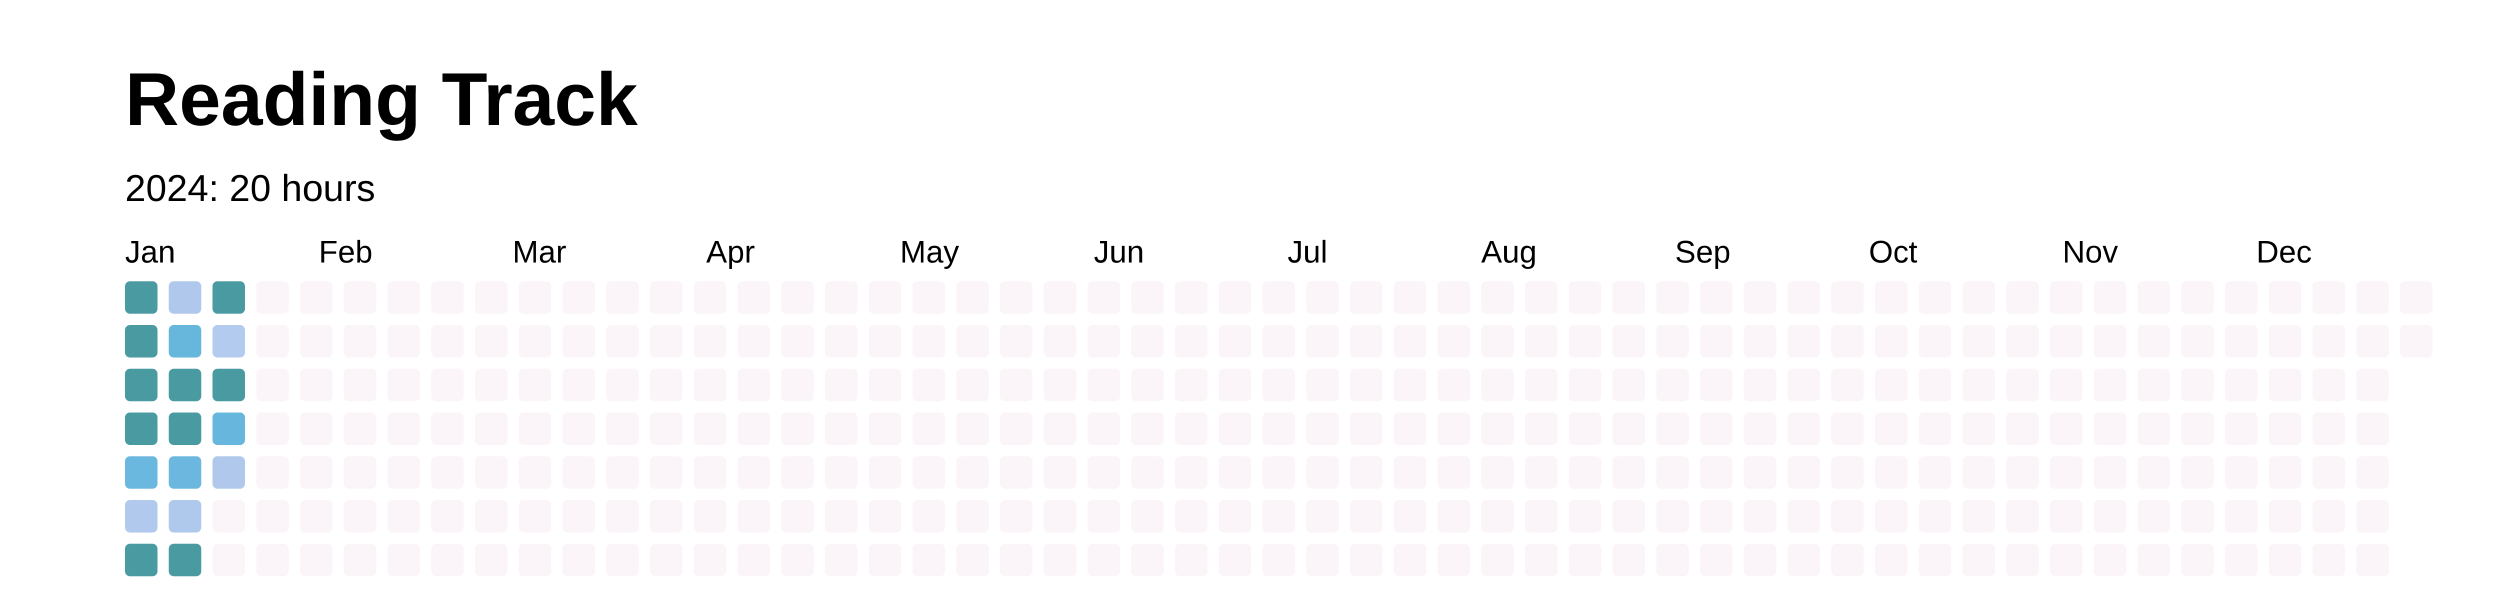
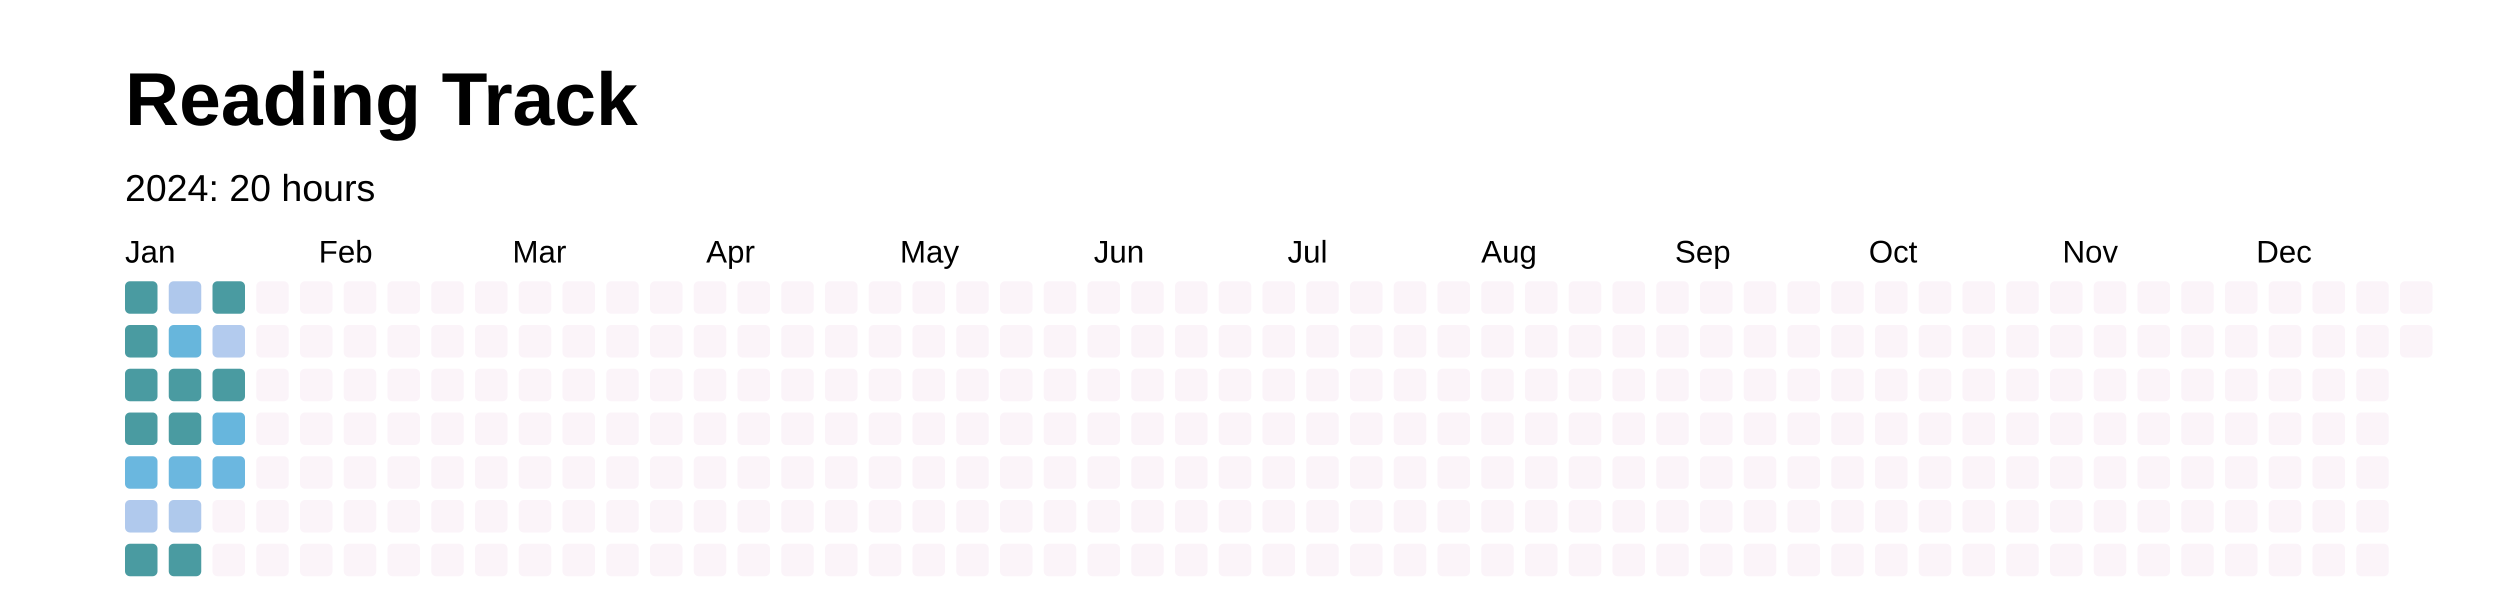
<svg xmlns="http://www.w3.org/2000/svg" baseProfile="full" height="48mm" version="1.1" viewBox="0,0,200,48" width="200mm">
  <defs />
  <rect fill="#FFFFFF" height="48" width="200" x="0" y="0" />
  <text fill="#000000" style="font-size:6px; font-family:Arial; font-weight:bold;" x="10" y="10">Reading Track</text>
  <text dominant-baseline="hanging" fill="#000000" style="font-size:3.0px; font-family:Arial;" x="10" y="14">2024: 20 hours</text>
  <text fill="#000000" style="font-size:2.5px; font-family:Arial" x="10.0" y="21.0">Jan</text>
  <text fill="#000000" style="font-size:2.5px; font-family:Arial" x="25.5" y="21.0">Feb</text>
  <text fill="#000000" style="font-size:2.5px; font-family:Arial" x="41.0" y="21.0">Mar</text>
  <text fill="#000000" style="font-size:2.5px; font-family:Arial" x="56.5" y="21.0">Apr</text>
  <text fill="#000000" style="font-size:2.5px; font-family:Arial" x="72.0" y="21.0">May</text>
  <text fill="#000000" style="font-size:2.5px; font-family:Arial" x="87.5" y="21.0">Jun</text>
  <text fill="#000000" style="font-size:2.5px; font-family:Arial" x="103.0" y="21.0">Jul</text>
  <text fill="#000000" style="font-size:2.5px; font-family:Arial" x="118.5" y="21.0">Aug</text>
  <text fill="#000000" style="font-size:2.5px; font-family:Arial" x="134.0" y="21.0">Sep</text>
  <text fill="#000000" style="font-size:2.5px; font-family:Arial" x="149.5" y="21.0">Oct</text>
  <text fill="#000000" style="font-size:2.5px; font-family:Arial" x="165.0" y="21.0">Nov</text>
  <text fill="#000000" style="font-size:2.5px; font-family:Arial" x="180.5" y="21.0">Dec</text>
  <rect fill="#4a9ba1" height="2.6" rx="0.4" ry="0.4" width="2.6" x="10.0" y="22.5" />
  <rect fill="#4a9ba1" height="2.6" rx="0.4" ry="0.4" width="2.6" x="10.0" y="26.0" />
  <rect fill="#4a9ba1" height="2.6" rx="0.4" ry="0.4" width="2.6" x="10.0" y="29.5" />
  <rect fill="#4a9ba1" height="2.6" rx="0.4" ry="0.4" width="2.6" x="10.0" y="33.0" />
  <rect fill="#6ab7df" height="2.6" rx="0.4" ry="0.4" width="2.6" x="10.0" y="36.5" />
  <rect fill="#b0c9ed" height="2.6" rx="0.4" ry="0.4" width="2.6" x="10.0" y="40.0" />
  <rect fill="#4a9ba1" height="2.6" rx="0.4" ry="0.4" width="2.6" x="10.0" y="43.5" />
  <rect fill="#afc8ec" height="2.6" rx="0.4" ry="0.4" width="2.6" x="13.5" y="22.5" />
  <rect fill="#67b6dc" height="2.6" rx="0.4" ry="0.4" width="2.6" x="13.5" y="26.0" />
  <rect fill="#4a9ba1" height="2.6" rx="0.4" ry="0.4" width="2.6" x="13.5" y="29.5" />
  <rect fill="#4a9ba1" height="2.6" rx="0.4" ry="0.4" width="2.6" x="13.5" y="33.0" />
  <rect fill="#6bb7df" height="2.6" rx="0.4" ry="0.4" width="2.6" x="13.5" y="36.5" />
  <rect fill="#afc9ec" height="2.6" rx="0.4" ry="0.4" width="2.6" x="13.5" y="40.0" />
  <rect fill="#4a9ba1" height="2.6" rx="0.4" ry="0.4" width="2.6" x="13.5" y="43.5" />
  <rect fill="#4a9ba1" height="2.6" rx="0.4" ry="0.4" width="2.6" x="17.0" y="22.5" />
  <rect fill="#b3cbee" height="2.6" rx="0.4" ry="0.4" width="2.6" x="17.0" y="26.0" />
  <rect fill="#4a9ba1" height="2.6" rx="0.4" ry="0.4" width="2.6" x="17.0" y="29.5" />
  <rect fill="#67b6dd" height="2.6" rx="0.4" ry="0.4" width="2.6" x="17.0" y="33.0" />
-   <rect fill="#afc8ec" height="2.6" rx="0.4" ry="0.4" width="2.6" x="17.0" y="36.5" />
+   <rect fill="#6bb7e0" height="2.6" rx="0.4" ry="0.4" width="2.6" x="17.0" y="36.5" />
  <rect fill="#FBF4F9" height="2.6" rx="0.4" ry="0.4" width="2.6" x="17.0" y="40.0" />
  <rect fill="#FBF4F9" height="2.6" rx="0.4" ry="0.4" width="2.6" x="17.0" y="43.5" />
  <rect fill="#FBF4F9" height="2.6" rx="0.4" ry="0.4" width="2.6" x="20.5" y="22.5" />
  <rect fill="#FBF4F9" height="2.6" rx="0.4" ry="0.4" width="2.6" x="20.5" y="26.0" />
  <rect fill="#FBF4F9" height="2.6" rx="0.4" ry="0.4" width="2.6" x="20.5" y="29.5" />
  <rect fill="#FBF4F9" height="2.6" rx="0.4" ry="0.4" width="2.6" x="20.5" y="33.0" />
  <rect fill="#FBF4F9" height="2.6" rx="0.4" ry="0.4" width="2.6" x="20.5" y="36.5" />
  <rect fill="#FBF4F9" height="2.6" rx="0.4" ry="0.4" width="2.6" x="20.5" y="40.0" />
  <rect fill="#FBF4F9" height="2.6" rx="0.4" ry="0.4" width="2.6" x="20.5" y="43.5" />
  <rect fill="#FBF4F9" height="2.6" rx="0.4" ry="0.4" width="2.6" x="24.0" y="22.5" />
  <rect fill="#FBF4F9" height="2.6" rx="0.4" ry="0.4" width="2.6" x="24.0" y="26.0" />
  <rect fill="#FBF4F9" height="2.6" rx="0.4" ry="0.4" width="2.6" x="24.0" y="29.5" />
  <rect fill="#FBF4F9" height="2.6" rx="0.4" ry="0.4" width="2.6" x="24.0" y="33.0" />
  <rect fill="#FBF4F9" height="2.6" rx="0.4" ry="0.4" width="2.6" x="24.0" y="36.5" />
  <rect fill="#FBF4F9" height="2.6" rx="0.4" ry="0.4" width="2.6" x="24.0" y="40.0" />
  <rect fill="#FBF4F9" height="2.6" rx="0.4" ry="0.4" width="2.6" x="24.0" y="43.5" />
  <rect fill="#FBF4F9" height="2.6" rx="0.4" ry="0.4" width="2.6" x="27.5" y="22.5" />
  <rect fill="#FBF4F9" height="2.6" rx="0.4" ry="0.4" width="2.6" x="27.5" y="26.0" />
  <rect fill="#FBF4F9" height="2.6" rx="0.4" ry="0.4" width="2.6" x="27.5" y="29.5" />
  <rect fill="#FBF4F9" height="2.6" rx="0.4" ry="0.4" width="2.6" x="27.5" y="33.0" />
  <rect fill="#FBF4F9" height="2.6" rx="0.4" ry="0.4" width="2.6" x="27.5" y="36.5" />
  <rect fill="#FBF4F9" height="2.6" rx="0.4" ry="0.4" width="2.6" x="27.5" y="40.0" />
  <rect fill="#FBF4F9" height="2.6" rx="0.4" ry="0.4" width="2.6" x="27.5" y="43.5" />
  <rect fill="#FBF4F9" height="2.6" rx="0.4" ry="0.4" width="2.6" x="31.0" y="22.5" />
  <rect fill="#FBF4F9" height="2.6" rx="0.4" ry="0.4" width="2.6" x="31.0" y="26.0" />
  <rect fill="#FBF4F9" height="2.6" rx="0.4" ry="0.4" width="2.6" x="31.0" y="29.5" />
  <rect fill="#FBF4F9" height="2.6" rx="0.4" ry="0.4" width="2.6" x="31.0" y="33.0" />
  <rect fill="#FBF4F9" height="2.6" rx="0.4" ry="0.4" width="2.6" x="31.0" y="36.5" />
  <rect fill="#FBF4F9" height="2.6" rx="0.4" ry="0.4" width="2.6" x="31.0" y="40.0" />
  <rect fill="#FBF4F9" height="2.6" rx="0.4" ry="0.4" width="2.6" x="31.0" y="43.5" />
  <rect fill="#FBF4F9" height="2.6" rx="0.4" ry="0.4" width="2.6" x="34.5" y="22.5" />
  <rect fill="#FBF4F9" height="2.6" rx="0.4" ry="0.4" width="2.6" x="34.5" y="26.0" />
  <rect fill="#FBF4F9" height="2.6" rx="0.4" ry="0.4" width="2.6" x="34.5" y="29.5" />
  <rect fill="#FBF4F9" height="2.6" rx="0.4" ry="0.4" width="2.6" x="34.5" y="33.0" />
  <rect fill="#FBF4F9" height="2.6" rx="0.4" ry="0.4" width="2.6" x="34.5" y="36.5" />
  <rect fill="#FBF4F9" height="2.6" rx="0.4" ry="0.4" width="2.6" x="34.5" y="40.0" />
  <rect fill="#FBF4F9" height="2.6" rx="0.4" ry="0.4" width="2.6" x="34.5" y="43.5" />
  <rect fill="#FBF4F9" height="2.6" rx="0.4" ry="0.4" width="2.6" x="38.0" y="22.5" />
  <rect fill="#FBF4F9" height="2.6" rx="0.4" ry="0.4" width="2.6" x="38.0" y="26.0" />
  <rect fill="#FBF4F9" height="2.6" rx="0.4" ry="0.4" width="2.6" x="38.0" y="29.5" />
  <rect fill="#FBF4F9" height="2.6" rx="0.4" ry="0.4" width="2.6" x="38.0" y="33.0" />
  <rect fill="#FBF4F9" height="2.6" rx="0.4" ry="0.4" width="2.6" x="38.0" y="36.5" />
  <rect fill="#FBF4F9" height="2.6" rx="0.4" ry="0.4" width="2.6" x="38.0" y="40.0" />
  <rect fill="#FBF4F9" height="2.6" rx="0.4" ry="0.4" width="2.6" x="38.0" y="43.5" />
  <rect fill="#FBF4F9" height="2.6" rx="0.4" ry="0.4" width="2.6" x="41.5" y="22.5" />
  <rect fill="#FBF4F9" height="2.6" rx="0.4" ry="0.4" width="2.6" x="41.5" y="26.0" />
  <rect fill="#FBF4F9" height="2.6" rx="0.4" ry="0.4" width="2.6" x="41.5" y="29.5" />
  <rect fill="#FBF4F9" height="2.6" rx="0.4" ry="0.4" width="2.6" x="41.5" y="33.0" />
  <rect fill="#FBF4F9" height="2.6" rx="0.4" ry="0.4" width="2.6" x="41.5" y="36.5" />
  <rect fill="#FBF4F9" height="2.6" rx="0.4" ry="0.4" width="2.6" x="41.5" y="40.0" />
  <rect fill="#FBF4F9" height="2.6" rx="0.4" ry="0.4" width="2.6" x="41.5" y="43.5" />
  <rect fill="#FBF4F9" height="2.6" rx="0.4" ry="0.4" width="2.6" x="45.0" y="22.5" />
  <rect fill="#FBF4F9" height="2.6" rx="0.4" ry="0.4" width="2.6" x="45.0" y="26.0" />
  <rect fill="#FBF4F9" height="2.6" rx="0.4" ry="0.4" width="2.6" x="45.0" y="29.5" />
  <rect fill="#FBF4F9" height="2.6" rx="0.4" ry="0.4" width="2.6" x="45.0" y="33.0" />
  <rect fill="#FBF4F9" height="2.6" rx="0.4" ry="0.4" width="2.6" x="45.0" y="36.5" />
  <rect fill="#FBF4F9" height="2.6" rx="0.4" ry="0.4" width="2.6" x="45.0" y="40.0" />
  <rect fill="#FBF4F9" height="2.6" rx="0.4" ry="0.4" width="2.6" x="45.0" y="43.5" />
  <rect fill="#FBF4F9" height="2.6" rx="0.4" ry="0.4" width="2.6" x="48.5" y="22.5" />
  <rect fill="#FBF4F9" height="2.6" rx="0.4" ry="0.4" width="2.6" x="48.5" y="26.0" />
  <rect fill="#FBF4F9" height="2.6" rx="0.4" ry="0.4" width="2.6" x="48.5" y="29.5" />
  <rect fill="#FBF4F9" height="2.6" rx="0.4" ry="0.4" width="2.6" x="48.5" y="33.0" />
  <rect fill="#FBF4F9" height="2.6" rx="0.4" ry="0.4" width="2.6" x="48.5" y="36.5" />
  <rect fill="#FBF4F9" height="2.6" rx="0.4" ry="0.4" width="2.6" x="48.5" y="40.0" />
  <rect fill="#FBF4F9" height="2.6" rx="0.4" ry="0.4" width="2.6" x="48.5" y="43.5" />
  <rect fill="#FBF4F9" height="2.6" rx="0.4" ry="0.4" width="2.6" x="52.0" y="22.5" />
  <rect fill="#FBF4F9" height="2.6" rx="0.4" ry="0.4" width="2.6" x="52.0" y="26.0" />
  <rect fill="#FBF4F9" height="2.6" rx="0.4" ry="0.4" width="2.6" x="52.0" y="29.5" />
  <rect fill="#FBF4F9" height="2.6" rx="0.4" ry="0.4" width="2.6" x="52.0" y="33.0" />
  <rect fill="#FBF4F9" height="2.6" rx="0.4" ry="0.4" width="2.6" x="52.0" y="36.5" />
  <rect fill="#FBF4F9" height="2.6" rx="0.4" ry="0.4" width="2.6" x="52.0" y="40.0" />
  <rect fill="#FBF4F9" height="2.6" rx="0.4" ry="0.4" width="2.6" x="52.0" y="43.5" />
  <rect fill="#FBF4F9" height="2.6" rx="0.4" ry="0.4" width="2.6" x="55.5" y="22.5" />
  <rect fill="#FBF4F9" height="2.6" rx="0.4" ry="0.4" width="2.6" x="55.5" y="26.0" />
  <rect fill="#FBF4F9" height="2.6" rx="0.4" ry="0.4" width="2.6" x="55.5" y="29.5" />
  <rect fill="#FBF4F9" height="2.6" rx="0.4" ry="0.4" width="2.6" x="55.5" y="33.0" />
  <rect fill="#FBF4F9" height="2.6" rx="0.4" ry="0.4" width="2.6" x="55.5" y="36.5" />
  <rect fill="#FBF4F9" height="2.6" rx="0.4" ry="0.4" width="2.6" x="55.5" y="40.0" />
  <rect fill="#FBF4F9" height="2.6" rx="0.4" ry="0.4" width="2.6" x="55.5" y="43.5" />
  <rect fill="#FBF4F9" height="2.6" rx="0.4" ry="0.4" width="2.6" x="59.0" y="22.5" />
  <rect fill="#FBF4F9" height="2.6" rx="0.4" ry="0.4" width="2.6" x="59.0" y="26.0" />
  <rect fill="#FBF4F9" height="2.6" rx="0.4" ry="0.4" width="2.6" x="59.0" y="29.5" />
  <rect fill="#FBF4F9" height="2.6" rx="0.4" ry="0.4" width="2.6" x="59.0" y="33.0" />
  <rect fill="#FBF4F9" height="2.6" rx="0.4" ry="0.4" width="2.6" x="59.0" y="36.5" />
  <rect fill="#FBF4F9" height="2.6" rx="0.4" ry="0.4" width="2.6" x="59.0" y="40.0" />
  <rect fill="#FBF4F9" height="2.6" rx="0.4" ry="0.4" width="2.6" x="59.0" y="43.5" />
  <rect fill="#FBF4F9" height="2.6" rx="0.4" ry="0.4" width="2.6" x="62.5" y="22.5" />
  <rect fill="#FBF4F9" height="2.6" rx="0.4" ry="0.4" width="2.6" x="62.5" y="26.0" />
  <rect fill="#FBF4F9" height="2.6" rx="0.4" ry="0.4" width="2.6" x="62.5" y="29.5" />
  <rect fill="#FBF4F9" height="2.6" rx="0.4" ry="0.4" width="2.6" x="62.5" y="33.0" />
  <rect fill="#FBF4F9" height="2.6" rx="0.4" ry="0.4" width="2.6" x="62.5" y="36.5" />
  <rect fill="#FBF4F9" height="2.6" rx="0.4" ry="0.4" width="2.6" x="62.5" y="40.0" />
  <rect fill="#FBF4F9" height="2.6" rx="0.4" ry="0.4" width="2.6" x="62.5" y="43.5" />
  <rect fill="#FBF4F9" height="2.6" rx="0.4" ry="0.4" width="2.6" x="66.0" y="22.5" />
  <rect fill="#FBF4F9" height="2.6" rx="0.4" ry="0.4" width="2.6" x="66.0" y="26.0" />
  <rect fill="#FBF4F9" height="2.6" rx="0.4" ry="0.4" width="2.6" x="66.0" y="29.5" />
  <rect fill="#FBF4F9" height="2.6" rx="0.4" ry="0.4" width="2.6" x="66.0" y="33.0" />
  <rect fill="#FBF4F9" height="2.6" rx="0.4" ry="0.4" width="2.6" x="66.0" y="36.5" />
  <rect fill="#FBF4F9" height="2.6" rx="0.4" ry="0.4" width="2.6" x="66.0" y="40.0" />
  <rect fill="#FBF4F9" height="2.6" rx="0.4" ry="0.4" width="2.6" x="66.0" y="43.5" />
  <rect fill="#FBF4F9" height="2.6" rx="0.4" ry="0.4" width="2.6" x="69.5" y="22.5" />
  <rect fill="#FBF4F9" height="2.6" rx="0.4" ry="0.4" width="2.6" x="69.5" y="26.0" />
  <rect fill="#FBF4F9" height="2.6" rx="0.4" ry="0.4" width="2.6" x="69.5" y="29.5" />
  <rect fill="#FBF4F9" height="2.6" rx="0.4" ry="0.4" width="2.6" x="69.5" y="33.0" />
  <rect fill="#FBF4F9" height="2.6" rx="0.4" ry="0.4" width="2.6" x="69.5" y="36.5" />
  <rect fill="#FBF4F9" height="2.6" rx="0.4" ry="0.4" width="2.6" x="69.5" y="40.0" />
  <rect fill="#FBF4F9" height="2.6" rx="0.4" ry="0.4" width="2.6" x="69.5" y="43.5" />
  <rect fill="#FBF4F9" height="2.6" rx="0.4" ry="0.4" width="2.6" x="73.0" y="22.5" />
  <rect fill="#FBF4F9" height="2.6" rx="0.4" ry="0.4" width="2.6" x="73.0" y="26.0" />
  <rect fill="#FBF4F9" height="2.6" rx="0.4" ry="0.4" width="2.6" x="73.0" y="29.5" />
  <rect fill="#FBF4F9" height="2.6" rx="0.4" ry="0.4" width="2.6" x="73.0" y="33.0" />
  <rect fill="#FBF4F9" height="2.6" rx="0.4" ry="0.4" width="2.6" x="73.0" y="36.5" />
  <rect fill="#FBF4F9" height="2.6" rx="0.4" ry="0.4" width="2.6" x="73.0" y="40.0" />
  <rect fill="#FBF4F9" height="2.6" rx="0.4" ry="0.4" width="2.6" x="73.0" y="43.5" />
  <rect fill="#FBF4F9" height="2.6" rx="0.4" ry="0.4" width="2.6" x="76.5" y="22.5" />
  <rect fill="#FBF4F9" height="2.6" rx="0.4" ry="0.4" width="2.6" x="76.5" y="26.0" />
  <rect fill="#FBF4F9" height="2.6" rx="0.4" ry="0.4" width="2.6" x="76.5" y="29.5" />
  <rect fill="#FBF4F9" height="2.6" rx="0.4" ry="0.4" width="2.6" x="76.5" y="33.0" />
  <rect fill="#FBF4F9" height="2.6" rx="0.4" ry="0.4" width="2.6" x="76.5" y="36.5" />
  <rect fill="#FBF4F9" height="2.6" rx="0.4" ry="0.4" width="2.6" x="76.5" y="40.0" />
  <rect fill="#FBF4F9" height="2.6" rx="0.4" ry="0.4" width="2.6" x="76.5" y="43.5" />
  <rect fill="#FBF4F9" height="2.6" rx="0.4" ry="0.4" width="2.6" x="80.0" y="22.5" />
  <rect fill="#FBF4F9" height="2.6" rx="0.4" ry="0.4" width="2.6" x="80.0" y="26.0" />
  <rect fill="#FBF4F9" height="2.6" rx="0.4" ry="0.4" width="2.6" x="80.0" y="29.5" />
  <rect fill="#FBF4F9" height="2.6" rx="0.4" ry="0.4" width="2.6" x="80.0" y="33.0" />
  <rect fill="#FBF4F9" height="2.6" rx="0.4" ry="0.4" width="2.6" x="80.0" y="36.5" />
  <rect fill="#FBF4F9" height="2.6" rx="0.4" ry="0.4" width="2.6" x="80.0" y="40.0" />
  <rect fill="#FBF4F9" height="2.6" rx="0.4" ry="0.4" width="2.6" x="80.0" y="43.5" />
  <rect fill="#FBF4F9" height="2.6" rx="0.4" ry="0.4" width="2.6" x="83.5" y="22.5" />
  <rect fill="#FBF4F9" height="2.6" rx="0.4" ry="0.4" width="2.6" x="83.5" y="26.0" />
  <rect fill="#FBF4F9" height="2.6" rx="0.4" ry="0.4" width="2.6" x="83.5" y="29.5" />
  <rect fill="#FBF4F9" height="2.6" rx="0.4" ry="0.4" width="2.6" x="83.5" y="33.0" />
  <rect fill="#FBF4F9" height="2.6" rx="0.4" ry="0.4" width="2.6" x="83.5" y="36.5" />
  <rect fill="#FBF4F9" height="2.6" rx="0.4" ry="0.4" width="2.6" x="83.5" y="40.0" />
  <rect fill="#FBF4F9" height="2.6" rx="0.4" ry="0.4" width="2.6" x="83.5" y="43.5" />
  <rect fill="#FBF4F9" height="2.6" rx="0.4" ry="0.4" width="2.6" x="87.0" y="22.5" />
  <rect fill="#FBF4F9" height="2.6" rx="0.4" ry="0.4" width="2.6" x="87.0" y="26.0" />
  <rect fill="#FBF4F9" height="2.6" rx="0.4" ry="0.4" width="2.6" x="87.0" y="29.5" />
  <rect fill="#FBF4F9" height="2.6" rx="0.4" ry="0.4" width="2.6" x="87.0" y="33.0" />
  <rect fill="#FBF4F9" height="2.6" rx="0.4" ry="0.4" width="2.6" x="87.0" y="36.5" />
  <rect fill="#FBF4F9" height="2.6" rx="0.4" ry="0.4" width="2.6" x="87.0" y="40.0" />
  <rect fill="#FBF4F9" height="2.6" rx="0.4" ry="0.4" width="2.6" x="87.0" y="43.5" />
  <rect fill="#FBF4F9" height="2.6" rx="0.4" ry="0.4" width="2.6" x="90.5" y="22.5" />
  <rect fill="#FBF4F9" height="2.6" rx="0.4" ry="0.4" width="2.6" x="90.5" y="26.0" />
  <rect fill="#FBF4F9" height="2.6" rx="0.4" ry="0.4" width="2.6" x="90.5" y="29.5" />
  <rect fill="#FBF4F9" height="2.6" rx="0.4" ry="0.4" width="2.6" x="90.5" y="33.0" />
  <rect fill="#FBF4F9" height="2.6" rx="0.4" ry="0.4" width="2.6" x="90.5" y="36.5" />
  <rect fill="#FBF4F9" height="2.6" rx="0.4" ry="0.4" width="2.6" x="90.5" y="40.0" />
  <rect fill="#FBF4F9" height="2.6" rx="0.4" ry="0.4" width="2.6" x="90.5" y="43.5" />
  <rect fill="#FBF4F9" height="2.6" rx="0.4" ry="0.4" width="2.6" x="94.0" y="22.5" />
  <rect fill="#FBF4F9" height="2.6" rx="0.4" ry="0.4" width="2.6" x="94.0" y="26.0" />
  <rect fill="#FBF4F9" height="2.6" rx="0.4" ry="0.4" width="2.6" x="94.0" y="29.5" />
  <rect fill="#FBF4F9" height="2.6" rx="0.4" ry="0.4" width="2.6" x="94.0" y="33.0" />
  <rect fill="#FBF4F9" height="2.6" rx="0.4" ry="0.4" width="2.6" x="94.0" y="36.5" />
  <rect fill="#FBF4F9" height="2.6" rx="0.4" ry="0.4" width="2.6" x="94.0" y="40.0" />
  <rect fill="#FBF4F9" height="2.6" rx="0.4" ry="0.4" width="2.6" x="94.0" y="43.5" />
  <rect fill="#FBF4F9" height="2.6" rx="0.4" ry="0.4" width="2.6" x="97.5" y="22.5" />
  <rect fill="#FBF4F9" height="2.6" rx="0.4" ry="0.4" width="2.6" x="97.5" y="26.0" />
  <rect fill="#FBF4F9" height="2.6" rx="0.4" ry="0.4" width="2.6" x="97.5" y="29.5" />
  <rect fill="#FBF4F9" height="2.6" rx="0.4" ry="0.4" width="2.6" x="97.5" y="33.0" />
  <rect fill="#FBF4F9" height="2.6" rx="0.4" ry="0.4" width="2.6" x="97.5" y="36.5" />
  <rect fill="#FBF4F9" height="2.6" rx="0.4" ry="0.4" width="2.6" x="97.5" y="40.0" />
  <rect fill="#FBF4F9" height="2.6" rx="0.4" ry="0.4" width="2.6" x="97.5" y="43.5" />
  <rect fill="#FBF4F9" height="2.6" rx="0.4" ry="0.4" width="2.6" x="101.0" y="22.5" />
  <rect fill="#FBF4F9" height="2.6" rx="0.4" ry="0.4" width="2.6" x="101.0" y="26.0" />
  <rect fill="#FBF4F9" height="2.6" rx="0.4" ry="0.4" width="2.6" x="101.0" y="29.5" />
  <rect fill="#FBF4F9" height="2.6" rx="0.4" ry="0.4" width="2.6" x="101.0" y="33.0" />
  <rect fill="#FBF4F9" height="2.6" rx="0.4" ry="0.4" width="2.6" x="101.0" y="36.5" />
  <rect fill="#FBF4F9" height="2.6" rx="0.4" ry="0.4" width="2.6" x="101.0" y="40.0" />
  <rect fill="#FBF4F9" height="2.6" rx="0.4" ry="0.4" width="2.6" x="101.0" y="43.5" />
  <rect fill="#FBF4F9" height="2.6" rx="0.4" ry="0.4" width="2.6" x="104.5" y="22.5" />
  <rect fill="#FBF4F9" height="2.6" rx="0.4" ry="0.4" width="2.6" x="104.5" y="26.0" />
  <rect fill="#FBF4F9" height="2.6" rx="0.4" ry="0.4" width="2.6" x="104.5" y="29.5" />
  <rect fill="#FBF4F9" height="2.6" rx="0.4" ry="0.4" width="2.6" x="104.5" y="33.0" />
  <rect fill="#FBF4F9" height="2.6" rx="0.4" ry="0.4" width="2.6" x="104.5" y="36.5" />
  <rect fill="#FBF4F9" height="2.6" rx="0.4" ry="0.4" width="2.6" x="104.5" y="40.0" />
  <rect fill="#FBF4F9" height="2.6" rx="0.4" ry="0.4" width="2.6" x="104.5" y="43.5" />
  <rect fill="#FBF4F9" height="2.6" rx="0.4" ry="0.4" width="2.6" x="108.0" y="22.5" />
  <rect fill="#FBF4F9" height="2.6" rx="0.4" ry="0.4" width="2.6" x="108.0" y="26.0" />
  <rect fill="#FBF4F9" height="2.6" rx="0.4" ry="0.4" width="2.6" x="108.0" y="29.5" />
  <rect fill="#FBF4F9" height="2.6" rx="0.4" ry="0.4" width="2.6" x="108.0" y="33.0" />
  <rect fill="#FBF4F9" height="2.6" rx="0.4" ry="0.4" width="2.6" x="108.0" y="36.5" />
  <rect fill="#FBF4F9" height="2.6" rx="0.4" ry="0.4" width="2.6" x="108.0" y="40.0" />
  <rect fill="#FBF4F9" height="2.6" rx="0.4" ry="0.4" width="2.6" x="108.0" y="43.5" />
  <rect fill="#FBF4F9" height="2.6" rx="0.4" ry="0.4" width="2.6" x="111.5" y="22.5" />
  <rect fill="#FBF4F9" height="2.6" rx="0.4" ry="0.4" width="2.6" x="111.5" y="26.0" />
  <rect fill="#FBF4F9" height="2.6" rx="0.4" ry="0.4" width="2.6" x="111.5" y="29.5" />
  <rect fill="#FBF4F9" height="2.6" rx="0.4" ry="0.4" width="2.6" x="111.5" y="33.0" />
  <rect fill="#FBF4F9" height="2.6" rx="0.4" ry="0.4" width="2.6" x="111.5" y="36.5" />
  <rect fill="#FBF4F9" height="2.6" rx="0.4" ry="0.4" width="2.6" x="111.5" y="40.0" />
  <rect fill="#FBF4F9" height="2.6" rx="0.4" ry="0.4" width="2.6" x="111.5" y="43.5" />
  <rect fill="#FBF4F9" height="2.6" rx="0.4" ry="0.4" width="2.6" x="115.0" y="22.5" />
  <rect fill="#FBF4F9" height="2.6" rx="0.4" ry="0.4" width="2.6" x="115.0" y="26.0" />
  <rect fill="#FBF4F9" height="2.6" rx="0.4" ry="0.4" width="2.6" x="115.0" y="29.5" />
  <rect fill="#FBF4F9" height="2.6" rx="0.4" ry="0.4" width="2.6" x="115.0" y="33.0" />
  <rect fill="#FBF4F9" height="2.6" rx="0.4" ry="0.4" width="2.6" x="115.0" y="36.5" />
  <rect fill="#FBF4F9" height="2.6" rx="0.4" ry="0.4" width="2.6" x="115.0" y="40.0" />
  <rect fill="#FBF4F9" height="2.6" rx="0.4" ry="0.4" width="2.6" x="115.0" y="43.5" />
  <rect fill="#FBF4F9" height="2.6" rx="0.4" ry="0.4" width="2.6" x="118.5" y="22.5" />
  <rect fill="#FBF4F9" height="2.6" rx="0.4" ry="0.4" width="2.6" x="118.5" y="26.0" />
  <rect fill="#FBF4F9" height="2.6" rx="0.4" ry="0.4" width="2.6" x="118.5" y="29.5" />
  <rect fill="#FBF4F9" height="2.6" rx="0.4" ry="0.4" width="2.6" x="118.5" y="33.0" />
  <rect fill="#FBF4F9" height="2.6" rx="0.4" ry="0.4" width="2.6" x="118.5" y="36.5" />
  <rect fill="#FBF4F9" height="2.6" rx="0.4" ry="0.4" width="2.6" x="118.5" y="40.0" />
  <rect fill="#FBF4F9" height="2.6" rx="0.4" ry="0.4" width="2.6" x="118.5" y="43.5" />
  <rect fill="#FBF4F9" height="2.6" rx="0.4" ry="0.4" width="2.6" x="122.0" y="22.5" />
  <rect fill="#FBF4F9" height="2.6" rx="0.4" ry="0.4" width="2.6" x="122.0" y="26.0" />
  <rect fill="#FBF4F9" height="2.6" rx="0.4" ry="0.4" width="2.6" x="122.0" y="29.5" />
  <rect fill="#FBF4F9" height="2.6" rx="0.4" ry="0.4" width="2.6" x="122.0" y="33.0" />
  <rect fill="#FBF4F9" height="2.6" rx="0.4" ry="0.4" width="2.6" x="122.0" y="36.5" />
  <rect fill="#FBF4F9" height="2.6" rx="0.4" ry="0.4" width="2.6" x="122.0" y="40.0" />
  <rect fill="#FBF4F9" height="2.6" rx="0.4" ry="0.4" width="2.6" x="122.0" y="43.5" />
  <rect fill="#FBF4F9" height="2.6" rx="0.4" ry="0.4" width="2.6" x="125.5" y="22.5" />
  <rect fill="#FBF4F9" height="2.6" rx="0.4" ry="0.4" width="2.6" x="125.5" y="26.0" />
  <rect fill="#FBF4F9" height="2.6" rx="0.4" ry="0.4" width="2.6" x="125.5" y="29.5" />
  <rect fill="#FBF4F9" height="2.6" rx="0.4" ry="0.4" width="2.6" x="125.5" y="33.0" />
  <rect fill="#FBF4F9" height="2.6" rx="0.4" ry="0.4" width="2.6" x="125.5" y="36.5" />
  <rect fill="#FBF4F9" height="2.6" rx="0.4" ry="0.4" width="2.6" x="125.5" y="40.0" />
  <rect fill="#FBF4F9" height="2.6" rx="0.4" ry="0.4" width="2.6" x="125.5" y="43.5" />
  <rect fill="#FBF4F9" height="2.6" rx="0.4" ry="0.4" width="2.6" x="129.0" y="22.5" />
  <rect fill="#FBF4F9" height="2.6" rx="0.4" ry="0.4" width="2.6" x="129.0" y="26.0" />
  <rect fill="#FBF4F9" height="2.6" rx="0.4" ry="0.4" width="2.6" x="129.0" y="29.5" />
  <rect fill="#FBF4F9" height="2.6" rx="0.4" ry="0.4" width="2.6" x="129.0" y="33.0" />
  <rect fill="#FBF4F9" height="2.6" rx="0.4" ry="0.4" width="2.6" x="129.0" y="36.5" />
  <rect fill="#FBF4F9" height="2.6" rx="0.4" ry="0.4" width="2.6" x="129.0" y="40.0" />
  <rect fill="#FBF4F9" height="2.6" rx="0.4" ry="0.4" width="2.6" x="129.0" y="43.5" />
  <rect fill="#FBF4F9" height="2.6" rx="0.4" ry="0.4" width="2.6" x="132.5" y="22.5" />
  <rect fill="#FBF4F9" height="2.6" rx="0.4" ry="0.4" width="2.6" x="132.5" y="26.0" />
  <rect fill="#FBF4F9" height="2.6" rx="0.4" ry="0.4" width="2.6" x="132.5" y="29.5" />
  <rect fill="#FBF4F9" height="2.6" rx="0.4" ry="0.4" width="2.6" x="132.5" y="33.0" />
  <rect fill="#FBF4F9" height="2.6" rx="0.4" ry="0.4" width="2.6" x="132.5" y="36.5" />
  <rect fill="#FBF4F9" height="2.6" rx="0.4" ry="0.4" width="2.6" x="132.5" y="40.0" />
  <rect fill="#FBF4F9" height="2.6" rx="0.4" ry="0.4" width="2.6" x="132.5" y="43.5" />
  <rect fill="#FBF4F9" height="2.6" rx="0.4" ry="0.4" width="2.6" x="136.0" y="22.5" />
  <rect fill="#FBF4F9" height="2.6" rx="0.4" ry="0.4" width="2.6" x="136.0" y="26.0" />
  <rect fill="#FBF4F9" height="2.6" rx="0.4" ry="0.4" width="2.6" x="136.0" y="29.5" />
  <rect fill="#FBF4F9" height="2.6" rx="0.4" ry="0.4" width="2.6" x="136.0" y="33.0" />
  <rect fill="#FBF4F9" height="2.6" rx="0.4" ry="0.4" width="2.6" x="136.0" y="36.5" />
  <rect fill="#FBF4F9" height="2.6" rx="0.4" ry="0.4" width="2.6" x="136.0" y="40.0" />
  <rect fill="#FBF4F9" height="2.6" rx="0.4" ry="0.4" width="2.6" x="136.0" y="43.5" />
  <rect fill="#FBF4F9" height="2.6" rx="0.4" ry="0.4" width="2.6" x="139.5" y="22.5" />
  <rect fill="#FBF4F9" height="2.6" rx="0.4" ry="0.4" width="2.6" x="139.5" y="26.0" />
  <rect fill="#FBF4F9" height="2.6" rx="0.4" ry="0.4" width="2.6" x="139.5" y="29.5" />
  <rect fill="#FBF4F9" height="2.6" rx="0.4" ry="0.4" width="2.6" x="139.5" y="33.0" />
  <rect fill="#FBF4F9" height="2.6" rx="0.4" ry="0.4" width="2.6" x="139.5" y="36.5" />
  <rect fill="#FBF4F9" height="2.6" rx="0.4" ry="0.4" width="2.6" x="139.5" y="40.0" />
  <rect fill="#FBF4F9" height="2.6" rx="0.4" ry="0.4" width="2.6" x="139.5" y="43.5" />
  <rect fill="#FBF4F9" height="2.6" rx="0.4" ry="0.4" width="2.6" x="143.0" y="22.5" />
  <rect fill="#FBF4F9" height="2.6" rx="0.4" ry="0.4" width="2.6" x="143.0" y="26.0" />
  <rect fill="#FBF4F9" height="2.6" rx="0.4" ry="0.4" width="2.6" x="143.0" y="29.5" />
  <rect fill="#FBF4F9" height="2.6" rx="0.4" ry="0.4" width="2.6" x="143.0" y="33.0" />
  <rect fill="#FBF4F9" height="2.6" rx="0.4" ry="0.4" width="2.6" x="143.0" y="36.5" />
  <rect fill="#FBF4F9" height="2.6" rx="0.4" ry="0.4" width="2.6" x="143.0" y="40.0" />
  <rect fill="#FBF4F9" height="2.6" rx="0.4" ry="0.4" width="2.6" x="143.0" y="43.5" />
  <rect fill="#FBF4F9" height="2.6" rx="0.4" ry="0.4" width="2.6" x="146.5" y="22.5" />
  <rect fill="#FBF4F9" height="2.6" rx="0.4" ry="0.4" width="2.6" x="146.5" y="26.0" />
  <rect fill="#FBF4F9" height="2.6" rx="0.4" ry="0.4" width="2.6" x="146.5" y="29.5" />
  <rect fill="#FBF4F9" height="2.6" rx="0.4" ry="0.4" width="2.6" x="146.5" y="33.0" />
  <rect fill="#FBF4F9" height="2.6" rx="0.4" ry="0.4" width="2.6" x="146.5" y="36.5" />
  <rect fill="#FBF4F9" height="2.6" rx="0.4" ry="0.4" width="2.6" x="146.5" y="40.0" />
  <rect fill="#FBF4F9" height="2.6" rx="0.4" ry="0.4" width="2.6" x="146.5" y="43.5" />
  <rect fill="#FBF4F9" height="2.6" rx="0.4" ry="0.4" width="2.6" x="150.0" y="22.5" />
  <rect fill="#FBF4F9" height="2.6" rx="0.4" ry="0.4" width="2.6" x="150.0" y="26.0" />
  <rect fill="#FBF4F9" height="2.6" rx="0.4" ry="0.4" width="2.6" x="150.0" y="29.5" />
  <rect fill="#FBF4F9" height="2.6" rx="0.4" ry="0.4" width="2.6" x="150.0" y="33.0" />
  <rect fill="#FBF4F9" height="2.6" rx="0.4" ry="0.4" width="2.6" x="150.0" y="36.5" />
  <rect fill="#FBF4F9" height="2.6" rx="0.4" ry="0.4" width="2.6" x="150.0" y="40.0" />
  <rect fill="#FBF4F9" height="2.6" rx="0.4" ry="0.4" width="2.6" x="150.0" y="43.5" />
  <rect fill="#FBF4F9" height="2.6" rx="0.4" ry="0.4" width="2.6" x="153.5" y="22.5" />
  <rect fill="#FBF4F9" height="2.6" rx="0.4" ry="0.4" width="2.6" x="153.5" y="26.0" />
  <rect fill="#FBF4F9" height="2.6" rx="0.4" ry="0.4" width="2.6" x="153.5" y="29.5" />
  <rect fill="#FBF4F9" height="2.6" rx="0.4" ry="0.4" width="2.6" x="153.5" y="33.0" />
  <rect fill="#FBF4F9" height="2.6" rx="0.4" ry="0.4" width="2.6" x="153.5" y="36.5" />
  <rect fill="#FBF4F9" height="2.6" rx="0.4" ry="0.4" width="2.6" x="153.5" y="40.0" />
  <rect fill="#FBF4F9" height="2.6" rx="0.4" ry="0.4" width="2.6" x="153.5" y="43.5" />
  <rect fill="#FBF4F9" height="2.6" rx="0.4" ry="0.4" width="2.6" x="157.0" y="22.5" />
  <rect fill="#FBF4F9" height="2.6" rx="0.4" ry="0.4" width="2.6" x="157.0" y="26.0" />
  <rect fill="#FBF4F9" height="2.6" rx="0.4" ry="0.4" width="2.6" x="157.0" y="29.5" />
  <rect fill="#FBF4F9" height="2.6" rx="0.4" ry="0.4" width="2.6" x="157.0" y="33.0" />
  <rect fill="#FBF4F9" height="2.6" rx="0.4" ry="0.4" width="2.6" x="157.0" y="36.5" />
  <rect fill="#FBF4F9" height="2.6" rx="0.4" ry="0.4" width="2.6" x="157.0" y="40.0" />
  <rect fill="#FBF4F9" height="2.6" rx="0.4" ry="0.4" width="2.6" x="157.0" y="43.5" />
  <rect fill="#FBF4F9" height="2.6" rx="0.4" ry="0.4" width="2.6" x="160.5" y="22.5" />
  <rect fill="#FBF4F9" height="2.6" rx="0.4" ry="0.4" width="2.6" x="160.5" y="26.0" />
  <rect fill="#FBF4F9" height="2.6" rx="0.4" ry="0.4" width="2.6" x="160.5" y="29.5" />
  <rect fill="#FBF4F9" height="2.6" rx="0.4" ry="0.4" width="2.6" x="160.5" y="33.0" />
  <rect fill="#FBF4F9" height="2.6" rx="0.4" ry="0.4" width="2.6" x="160.5" y="36.5" />
  <rect fill="#FBF4F9" height="2.6" rx="0.4" ry="0.4" width="2.6" x="160.5" y="40.0" />
  <rect fill="#FBF4F9" height="2.6" rx="0.4" ry="0.4" width="2.6" x="160.5" y="43.5" />
  <rect fill="#FBF4F9" height="2.6" rx="0.4" ry="0.4" width="2.6" x="164.0" y="22.5" />
  <rect fill="#FBF4F9" height="2.6" rx="0.4" ry="0.4" width="2.6" x="164.0" y="26.0" />
  <rect fill="#FBF4F9" height="2.6" rx="0.4" ry="0.4" width="2.6" x="164.0" y="29.5" />
  <rect fill="#FBF4F9" height="2.6" rx="0.4" ry="0.4" width="2.6" x="164.0" y="33.0" />
  <rect fill="#FBF4F9" height="2.6" rx="0.4" ry="0.4" width="2.6" x="164.0" y="36.5" />
  <rect fill="#FBF4F9" height="2.6" rx="0.4" ry="0.4" width="2.6" x="164.0" y="40.0" />
  <rect fill="#FBF4F9" height="2.6" rx="0.4" ry="0.4" width="2.6" x="164.0" y="43.5" />
  <rect fill="#FBF4F9" height="2.6" rx="0.4" ry="0.4" width="2.6" x="167.5" y="22.5" />
  <rect fill="#FBF4F9" height="2.6" rx="0.4" ry="0.4" width="2.6" x="167.5" y="26.0" />
  <rect fill="#FBF4F9" height="2.6" rx="0.4" ry="0.4" width="2.6" x="167.5" y="29.5" />
  <rect fill="#FBF4F9" height="2.6" rx="0.4" ry="0.4" width="2.6" x="167.5" y="33.0" />
  <rect fill="#FBF4F9" height="2.6" rx="0.4" ry="0.4" width="2.6" x="167.5" y="36.5" />
  <rect fill="#FBF4F9" height="2.6" rx="0.4" ry="0.4" width="2.6" x="167.5" y="40.0" />
  <rect fill="#FBF4F9" height="2.6" rx="0.4" ry="0.4" width="2.6" x="167.5" y="43.5" />
  <rect fill="#FBF4F9" height="2.6" rx="0.4" ry="0.4" width="2.6" x="171.0" y="22.5" />
  <rect fill="#FBF4F9" height="2.6" rx="0.4" ry="0.4" width="2.6" x="171.0" y="26.0" />
  <rect fill="#FBF4F9" height="2.6" rx="0.4" ry="0.4" width="2.6" x="171.0" y="29.5" />
  <rect fill="#FBF4F9" height="2.6" rx="0.4" ry="0.4" width="2.6" x="171.0" y="33.0" />
  <rect fill="#FBF4F9" height="2.6" rx="0.4" ry="0.4" width="2.6" x="171.0" y="36.5" />
  <rect fill="#FBF4F9" height="2.6" rx="0.4" ry="0.4" width="2.6" x="171.0" y="40.0" />
  <rect fill="#FBF4F9" height="2.6" rx="0.4" ry="0.4" width="2.6" x="171.0" y="43.5" />
  <rect fill="#FBF4F9" height="2.6" rx="0.4" ry="0.4" width="2.6" x="174.5" y="22.5" />
  <rect fill="#FBF4F9" height="2.6" rx="0.4" ry="0.4" width="2.6" x="174.5" y="26.0" />
  <rect fill="#FBF4F9" height="2.6" rx="0.4" ry="0.4" width="2.6" x="174.5" y="29.5" />
  <rect fill="#FBF4F9" height="2.6" rx="0.4" ry="0.4" width="2.6" x="174.5" y="33.0" />
  <rect fill="#FBF4F9" height="2.6" rx="0.4" ry="0.4" width="2.6" x="174.5" y="36.5" />
  <rect fill="#FBF4F9" height="2.6" rx="0.4" ry="0.4" width="2.6" x="174.5" y="40.0" />
  <rect fill="#FBF4F9" height="2.6" rx="0.4" ry="0.4" width="2.6" x="174.5" y="43.5" />
  <rect fill="#FBF4F9" height="2.6" rx="0.4" ry="0.4" width="2.6" x="178.0" y="22.5" />
  <rect fill="#FBF4F9" height="2.6" rx="0.4" ry="0.4" width="2.6" x="178.0" y="26.0" />
  <rect fill="#FBF4F9" height="2.6" rx="0.4" ry="0.4" width="2.6" x="178.0" y="29.5" />
  <rect fill="#FBF4F9" height="2.6" rx="0.4" ry="0.4" width="2.6" x="178.0" y="33.0" />
  <rect fill="#FBF4F9" height="2.6" rx="0.4" ry="0.4" width="2.6" x="178.0" y="36.5" />
  <rect fill="#FBF4F9" height="2.6" rx="0.4" ry="0.4" width="2.6" x="178.0" y="40.0" />
  <rect fill="#FBF4F9" height="2.6" rx="0.4" ry="0.4" width="2.6" x="178.0" y="43.5" />
  <rect fill="#FBF4F9" height="2.6" rx="0.4" ry="0.4" width="2.6" x="181.5" y="22.5" />
  <rect fill="#FBF4F9" height="2.6" rx="0.4" ry="0.4" width="2.6" x="181.5" y="26.0" />
  <rect fill="#FBF4F9" height="2.6" rx="0.4" ry="0.4" width="2.6" x="181.5" y="29.5" />
  <rect fill="#FBF4F9" height="2.6" rx="0.4" ry="0.4" width="2.6" x="181.5" y="33.0" />
  <rect fill="#FBF4F9" height="2.6" rx="0.4" ry="0.4" width="2.6" x="181.5" y="36.5" />
  <rect fill="#FBF4F9" height="2.6" rx="0.4" ry="0.4" width="2.6" x="181.5" y="40.0" />
  <rect fill="#FBF4F9" height="2.6" rx="0.4" ry="0.4" width="2.6" x="181.5" y="43.5" />
  <rect fill="#FBF4F9" height="2.6" rx="0.4" ry="0.4" width="2.6" x="185.0" y="22.5" />
  <rect fill="#FBF4F9" height="2.6" rx="0.4" ry="0.4" width="2.6" x="185.0" y="26.0" />
  <rect fill="#FBF4F9" height="2.6" rx="0.4" ry="0.4" width="2.6" x="185.0" y="29.5" />
  <rect fill="#FBF4F9" height="2.6" rx="0.4" ry="0.4" width="2.6" x="185.0" y="33.0" />
  <rect fill="#FBF4F9" height="2.6" rx="0.4" ry="0.4" width="2.6" x="185.0" y="36.5" />
  <rect fill="#FBF4F9" height="2.6" rx="0.4" ry="0.4" width="2.6" x="185.0" y="40.0" />
  <rect fill="#FBF4F9" height="2.6" rx="0.4" ry="0.4" width="2.6" x="185.0" y="43.5" />
  <rect fill="#FBF4F9" height="2.6" rx="0.4" ry="0.4" width="2.6" x="188.5" y="22.5" />
  <rect fill="#FBF4F9" height="2.6" rx="0.4" ry="0.4" width="2.6" x="188.5" y="26.0" />
  <rect fill="#FBF4F9" height="2.6" rx="0.4" ry="0.4" width="2.6" x="188.5" y="29.5" />
  <rect fill="#FBF4F9" height="2.6" rx="0.4" ry="0.4" width="2.6" x="188.5" y="33.0" />
  <rect fill="#FBF4F9" height="2.6" rx="0.4" ry="0.4" width="2.6" x="188.5" y="36.5" />
  <rect fill="#FBF4F9" height="2.6" rx="0.4" ry="0.4" width="2.6" x="188.5" y="40.0" />
  <rect fill="#FBF4F9" height="2.6" rx="0.4" ry="0.4" width="2.6" x="188.5" y="43.5" />
  <rect fill="#FBF4F9" height="2.6" rx="0.4" ry="0.4" width="2.6" x="192.0" y="22.5" />
  <rect fill="#FBF4F9" height="2.6" rx="0.4" ry="0.4" width="2.6" x="192.0" y="26.0" />
</svg>
